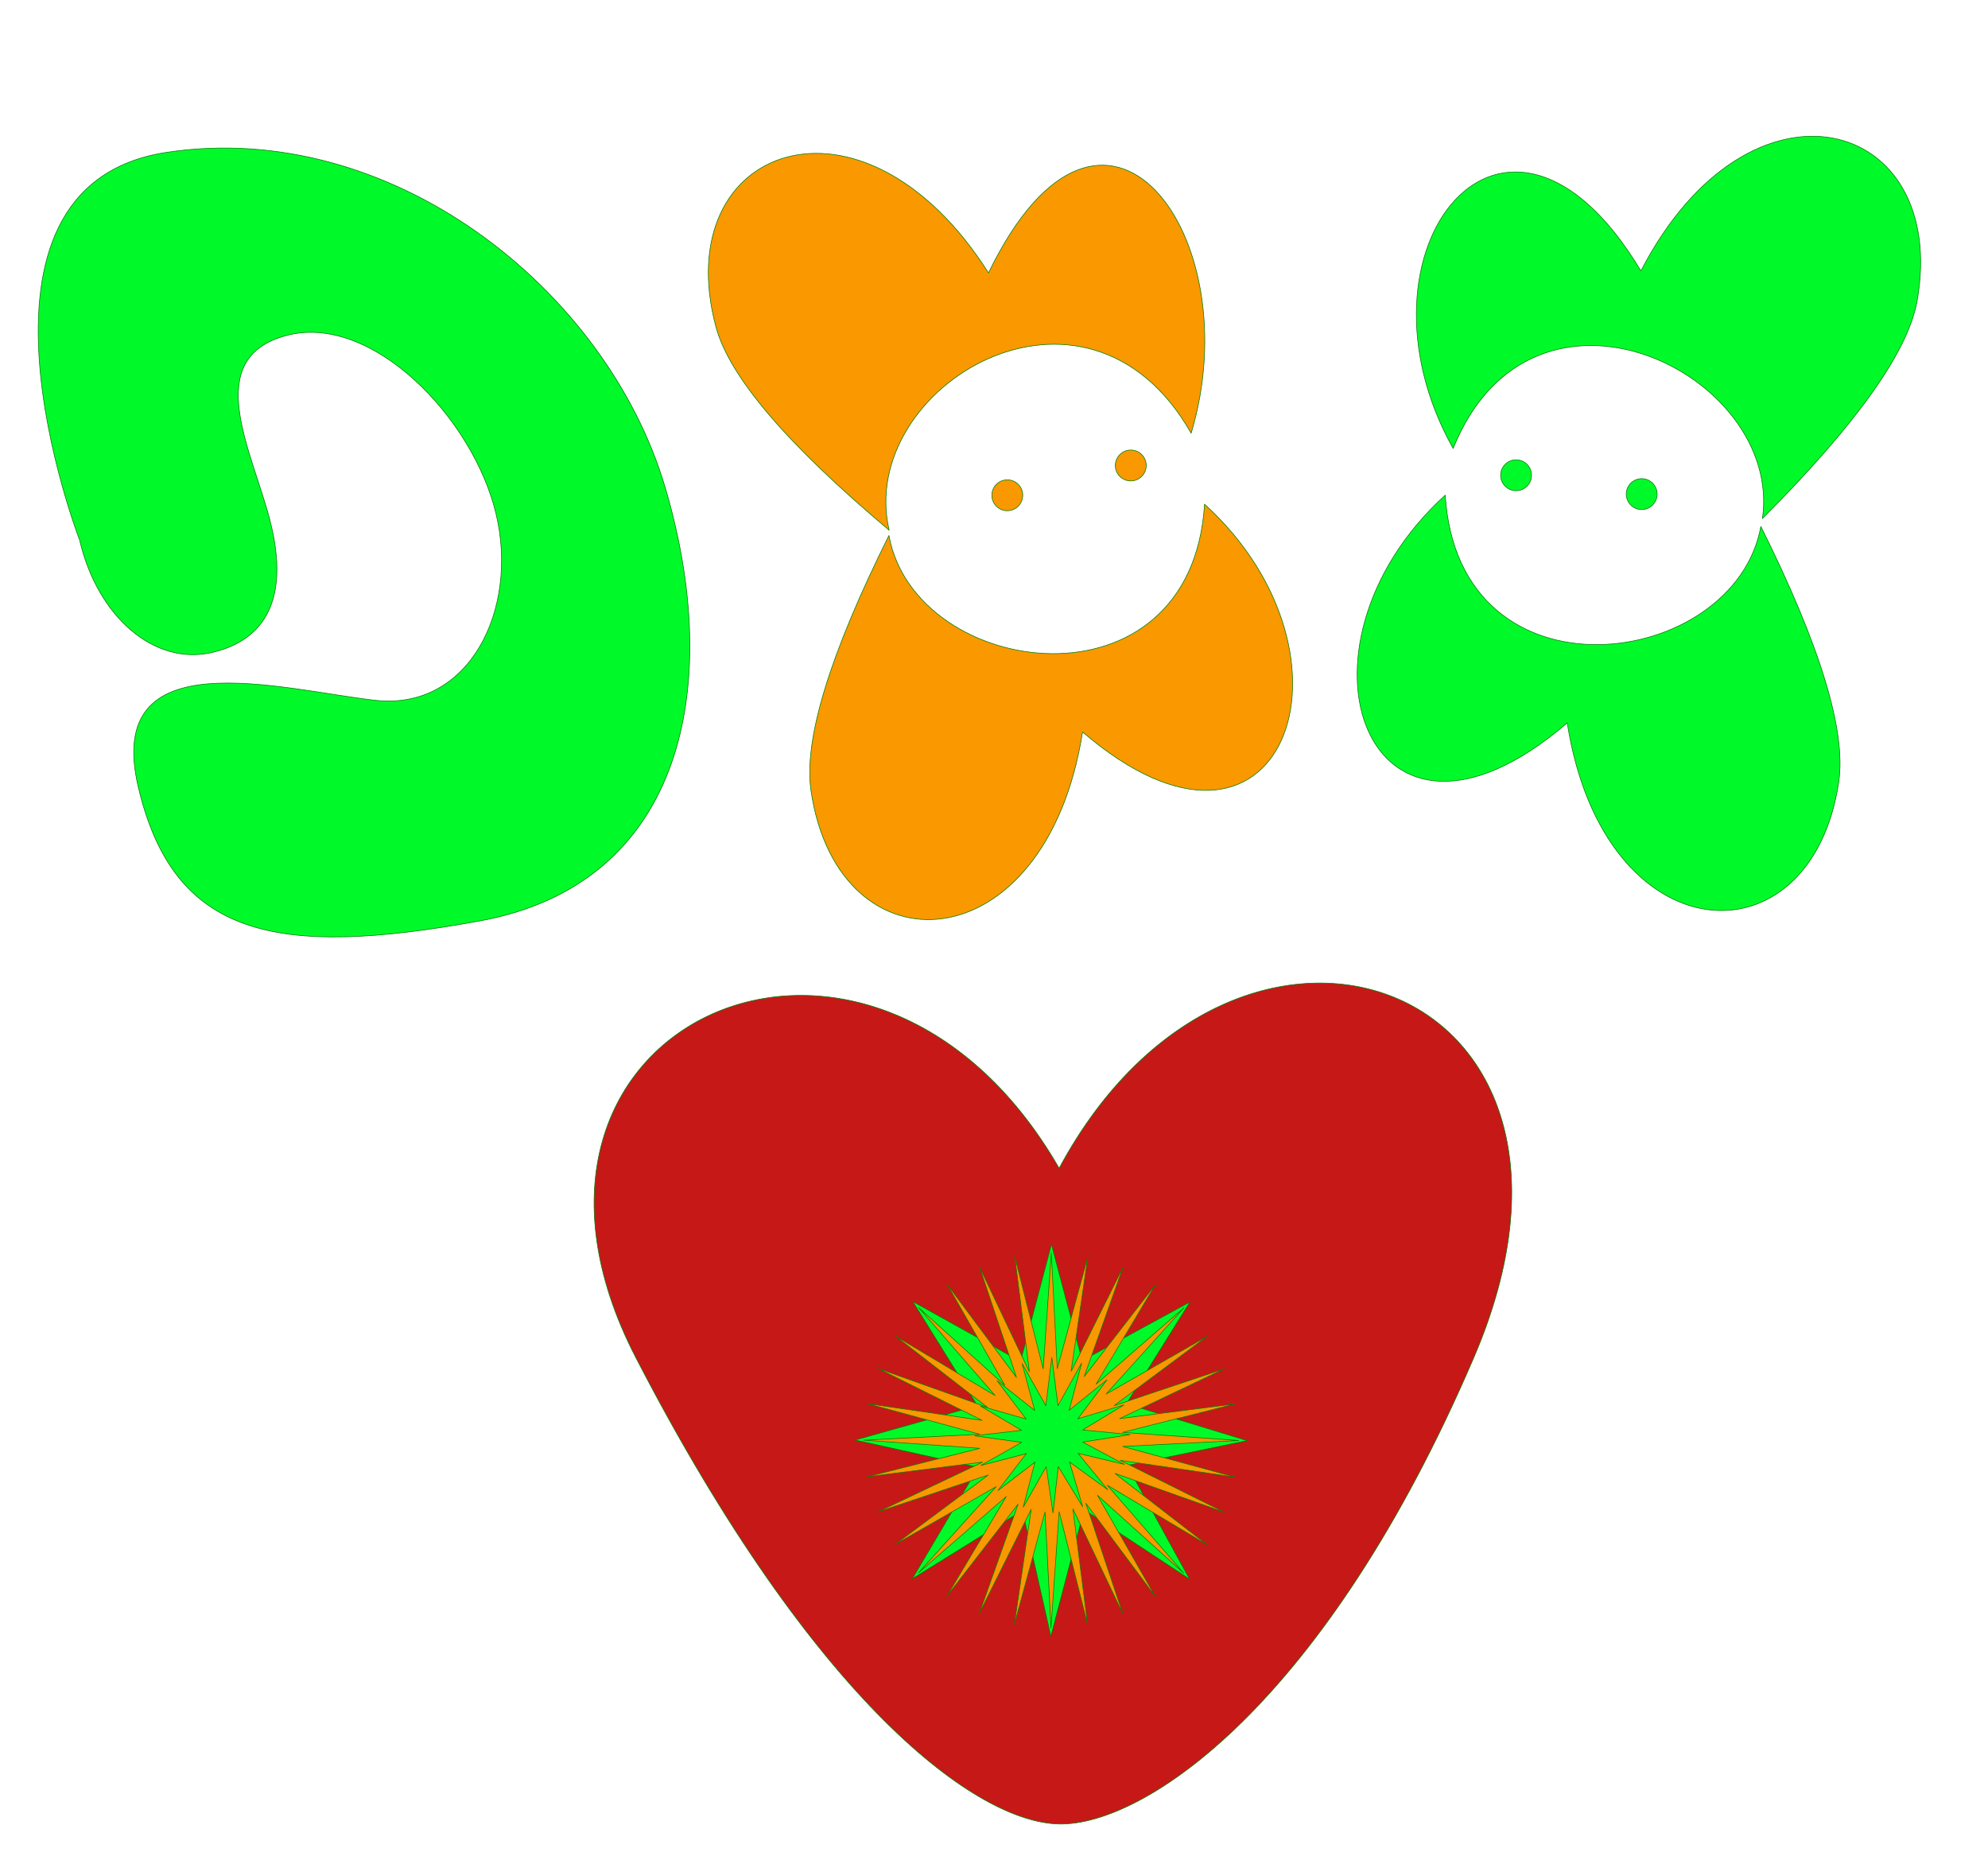
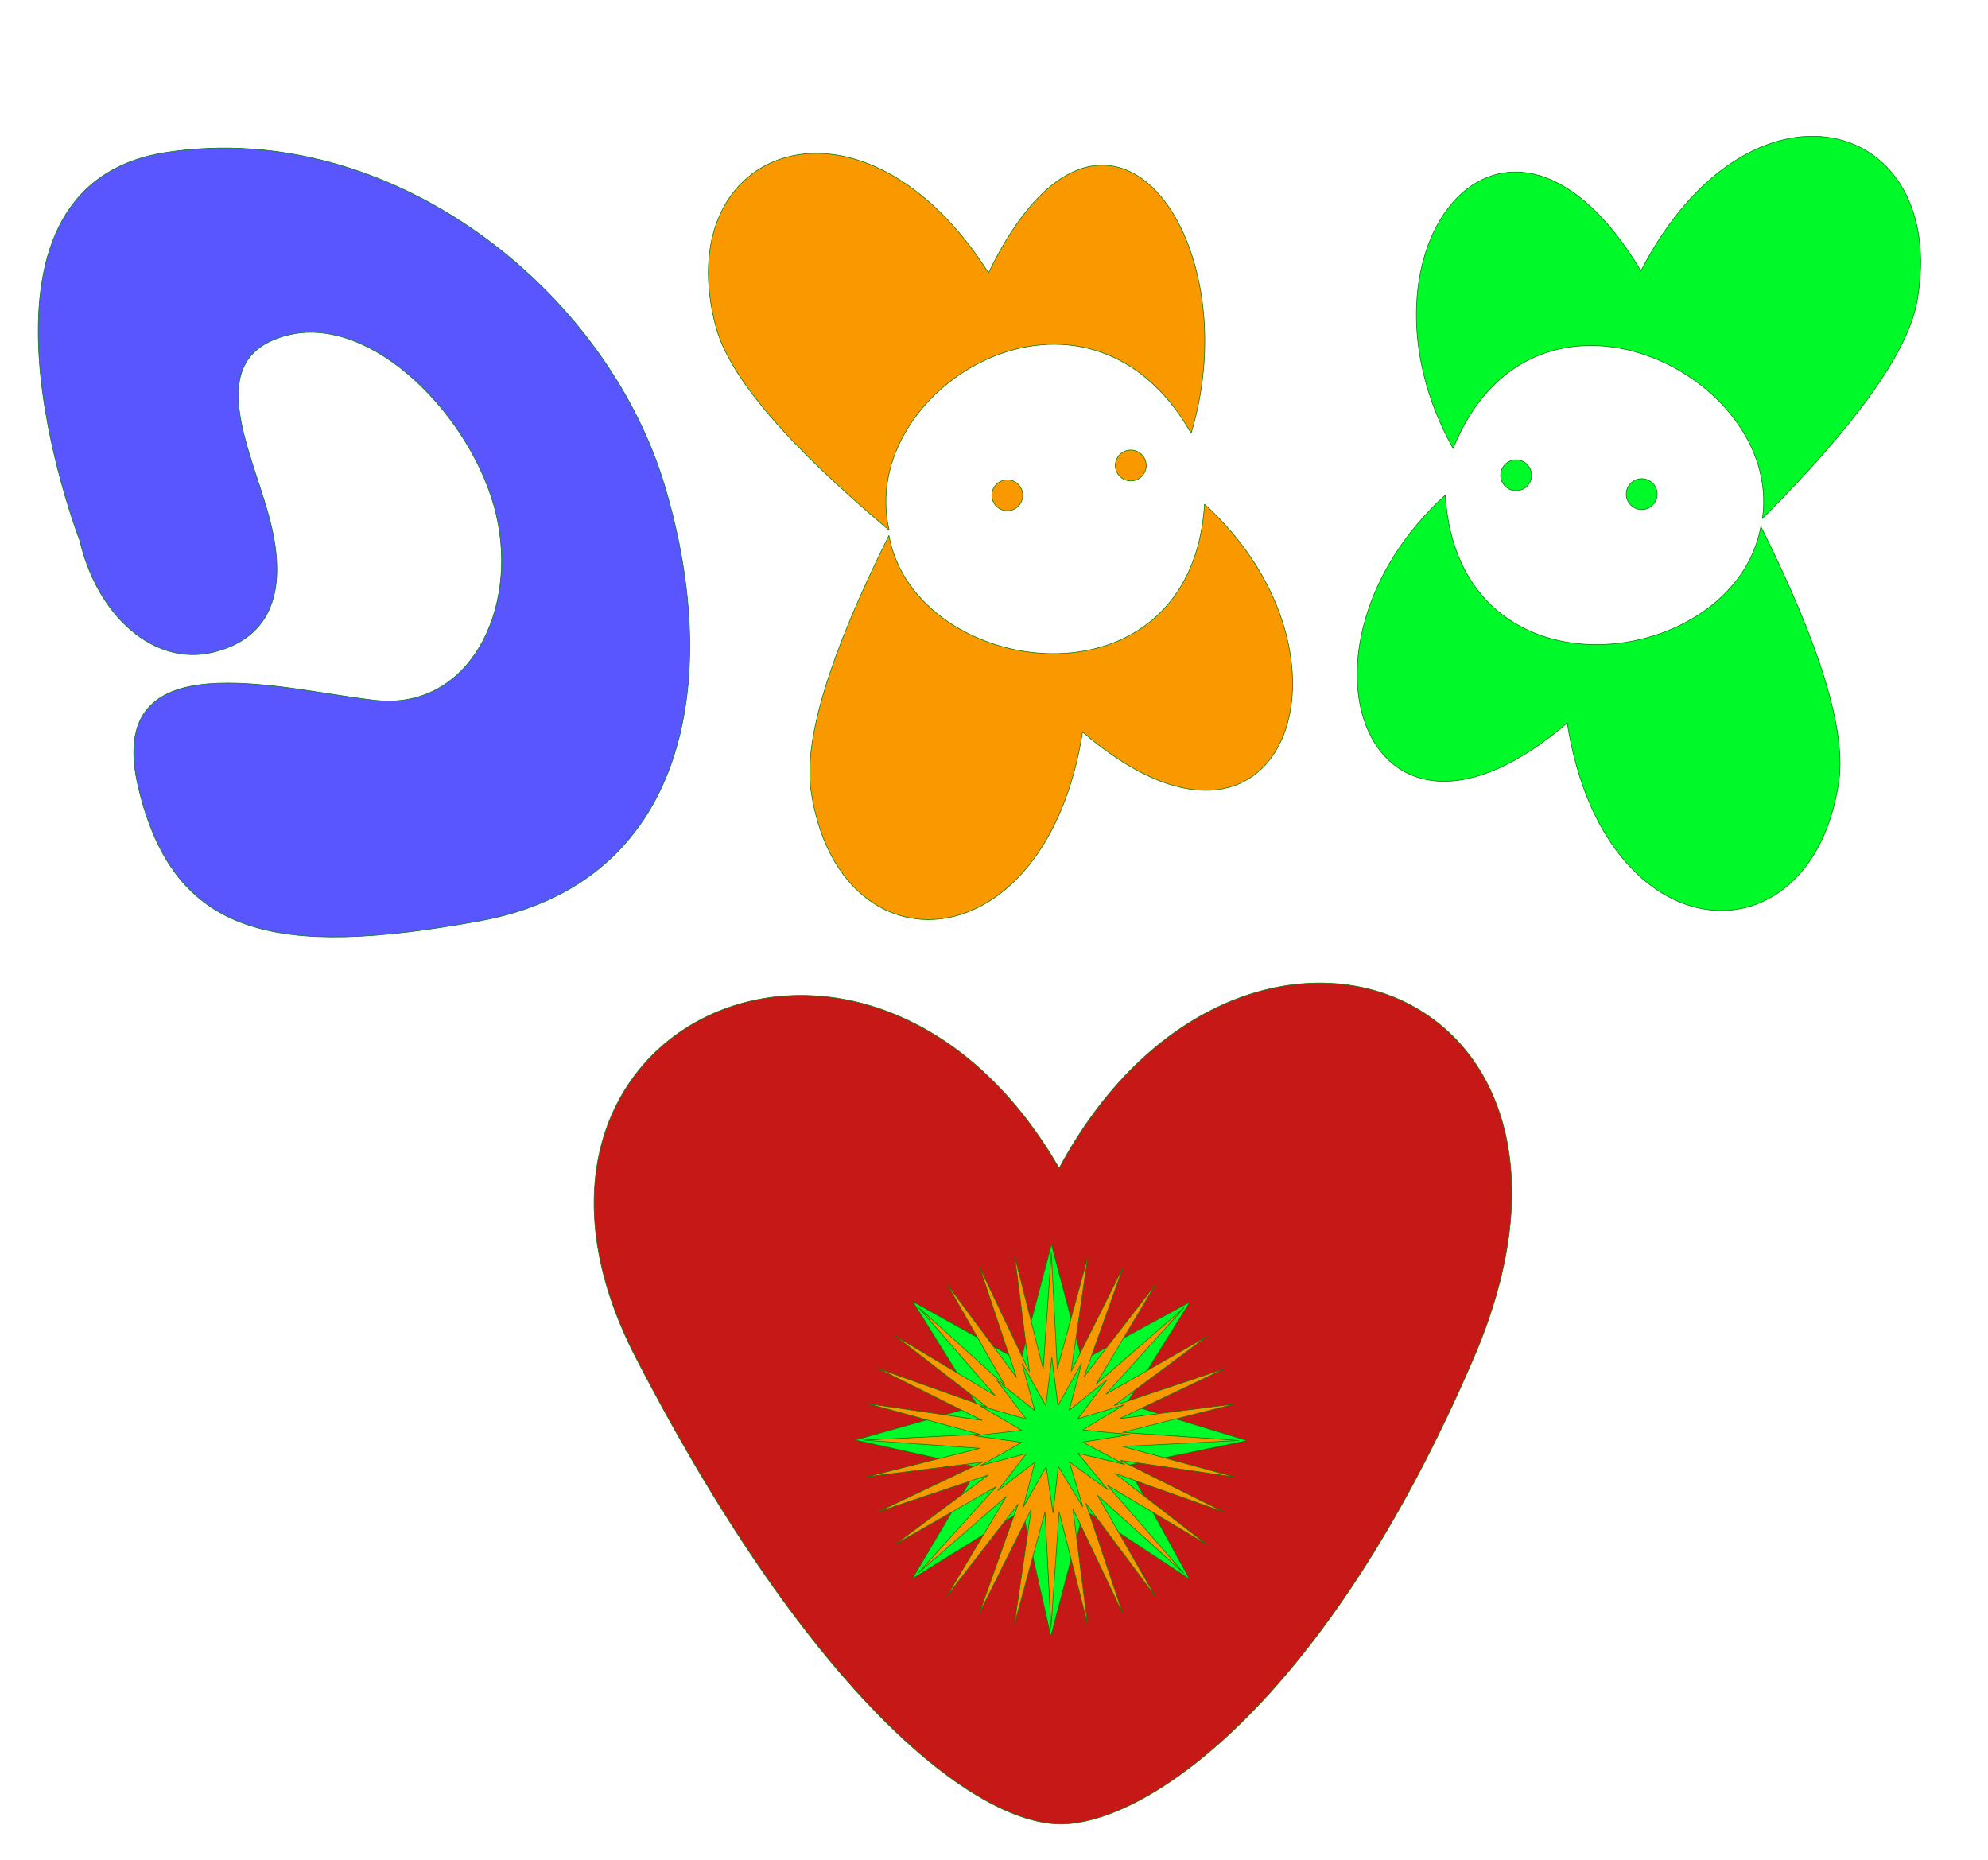
<svg xmlns="http://www.w3.org/2000/svg" width="100%" height="100%" version="1.1" style="stroke-linecap: round; stroke-linejoin: round; stroke-miterlimit: 20; " viewBox="-1864.323 -465.452 6432.756 6017.82">
-   <defs id="SvgjsDefs9968">
+   <defs id="SvgjsDefs96449">
    <locks id="locks">P-08-06a659:0,P-08-06a659:3</locks>
  </defs>
  <path id="P-dd-6c5152" d="M2520.601 223.942C3045.994 -999.602 1753.957 -1459.469 1179.098 -389.643C565.727 -1454.777 -749.809 -857.466 -190.318 223.942C389.444 1344.534 912.239 1727.533 1179.098 1732.411C1456.482 1737.482 2039.921 1343.356 2520.601 223.942 " style="stroke: rgb(0, 126, 2); stroke-opacity: 1; stroke-width: 2px; fill: rgb(199, 24, 24); fill-opacity: 1;" transform="matrix(1,0,0,1,383.7537,3704.182)" />
  <g id="G-34-5cc37a" transform="matrix(1,0,0,1,-188.2631,1262.889)">
    <polygon id="P-ae-c7e194" points="-2534.509,-2143.677 -2186.039,-2333.575 -2391.529,-2004.283 -2001.017,-1884.995 -2388.994,-1804.615 -2187.381,-1436.97 -2528.388,-1661.635 -2635.961,-1251.948 -2728.056,-1659.099 -3083.985,-1438.312 -2871.035,-1798.493 -3269.008,-1886.892 -2873.571,-1998.161 -3082.644,-2334.916 -2734.177,-2141.141 -2634.064,-2519.938" style="stroke: rgb(0, 126, 2); stroke-opacity: 1; stroke-width: 2px; fill: rgb(0, 250, 41); fill-opacity: 1;" transform="matrix(1,0,0,1,4360.285,4818.159)" />
    <polygon id="P-17-35c2d7" points="-1877.651,-1400.374 -1778.451,-1764.02 -1832.808,-1392.054 -1664.574,-1729.361 -1790.449,-1375.146 -1559.647,-1673.152 -1752.204,-1350.299 -1467.701,-1597.553 -1719.541,-1318.468 -1392.272,-1505.468 -1693.715,-1280.876 -1336.257,-1400.439 -1675.719,-1238.968 -1301.809,-1286.498 -1666.245,-1194.354 -1290.25,-1168.026 -1665.657,-1148.75 -1302.027,-1049.576 -1673.976,-1103.907 -1336.685,-935.7 -1690.885,-1061.549 -1392.895,-830.774 -1715.733,-1023.303 -1468.493,-738.828 -1747.564,-990.64 -1560.578,-663.399 -1785.156,-964.814 -1665.608,-607.383 -1827.063,-946.818 -1779.549,-572.937 -1871.677,-937.344 -1898.02,-561.377 -1917.281,-936.756 -2016.469,-573.153 -1962.124,-945.076 -2130.346,-607.811 -2004.483,-961.984 -2235.273,-664.02 -2042.728,-986.831 -2327.218,-739.62 -2075.391,-1018.663 -2402.647,-831.703 -2101.217,-1056.255 -2458.663,-936.735 -2119.213,-1098.162 -2493.112,-1050.674 -2128.687,-1142.776 -2504.67,-1169.147 -2129.275,-1188.38 -2492.893,-1287.596 -2120.955,-1233.223 -2458.234,-1401.473 -2104.047,-1275.582 -2402.025,-1506.4 -2079.2,-1313.827 -2326.426,-1598.345 -2047.369,-1346.49 -2234.342,-1673.774 -2009.776,-1372.316 -2129.313,-1729.79 -1967.869,-1390.312 -2015.371,-1764.238 -1923.255,-1399.786 -1896.9,-1775.797" style="stroke: rgb(0, 126, 2); stroke-opacity: 1; stroke-width: 2px; fill: rgb(250, 152, 0); fill-opacity: 1;" transform="matrix(1,0,0,1,3622.731,4100.805)" />
    <polygon id="P-ec-bb970a" points="-2649.843,-2038.771 -2573.358,-2176.329 -2613.56,-2023.982 -2491.392,-2122.44 -2585.698,-1996.433 -2436.291,-2041.284 -2570.5,-1960.32 -2416.435,-1945.22 -2570.278,-1921.138 -2434.86,-1848.871 -2585.067,-1884.855 -2488.748,-1766.904 -2612.615,-1856.993 -2569.905,-1711.802 -2648.729,-1841.794 -2665.969,-1691.949 -2687.911,-1841.572 -2762.319,-1710.371 -2724.194,-1856.361 -2844.285,-1764.262 -2752.056,-1883.91 -2899.387,-1845.418 -2767.255,-1920.024 -2919.24,-1941.482 -2767.477,-1959.205 -2900.816,-2037.831 -2752.687,-1995.489 -2846.927,-2119.797 -2725.139,-2023.351 -2765.771,-2174.899 -2689.025,-2038.55 -2669.706,-2194.751" style="stroke: rgb(0, 126, 2); stroke-opacity: 1; stroke-width: 2px; fill: rgb(0, 250, 41); fill-opacity: 1;" transform="matrix(1,0,0,1,4397.13,4858.934)" />
  </g>
  <g id="G-02-7a681c" transform="matrix(1,0,0,1,60.0896,110.9642)">
    <path id="P-10-7048cd" d="M1973.069 -453.516C2078.797 -1050.556 1431.159 -1230.396 1079.352 -550.689C641.209 -1282.277 112.406 -618.12 471.77 23.677C729.815 -615.337 1539.672 -219.183 1472.691 250.521Q1929.552 -207.783 1973.069 -453.516 " style="stroke: rgb(0, 126, 2); stroke-opacity: 1; stroke-width: 2px; fill: rgb(0, 250, 41); fill-opacity: 1;" transform="matrix(1,0,0,1,2305.838,850.8907)" />
    <circle id="C-fe-6f5f28" r="50" cx="0" cy="0" style="stroke: rgb(0, 126, 2); stroke-opacity: 1; stroke-width: 2px; fill: rgb(0, 250, 41); fill-opacity: 1;" transform="matrix(1,0,0,1,2981.328,961.4176)" />
    <circle id="C-49-e75eca" r="50" cx="0" cy="0" style="stroke: rgb(0, 126, 2); stroke-opacity: 1; stroke-width: 2px; fill: rgb(0, 250, 41); fill-opacity: 1;" transform="matrix(1,0,0,1,3387.795,1022.387)" />
    <path id="P-34-9487b7" d="M1996.35 25.596C1907.859 625.433 1236.585 591.25 1117.766 -164.826C470.764 390.673 179.114 -406.621 722.985 -901.848C765.721 -214.026 1659.293 -333.761 1744.277 -800.543Q2032.772 -221.289 1996.35 25.596 " style="stroke: rgb(0, 126, 2); stroke-opacity: 1; stroke-width: 2px; fill: rgb(0, 250, 41); fill-opacity: 1;" transform="matrix(1,0,0,1,2029.073,1927.584)" />
  </g>
  <g id="G-76-b19e78">
    <path id="P-a0-be930a" d="M357.095 -383.6C199.329 -969.044 828.665 -1205.08 1238.821 -558.905C1611.004 -1326.154 2086.89 -677.921 1894.509 -40.132C1553.783 -639.158 809.401 -188.244 917.385 273.76Q422.03 -142.639 357.095 -383.6 " style="stroke: rgb(0, 126, 2); stroke-opacity: 1; stroke-width: 2px; fill: rgb(250, 152, 0); fill-opacity: 1;" transform="matrix(1,0,0,1,95.42911,976.4296)" />
    <circle id="C-89-84bf2c" r="50" cx="0" cy="0" style="stroke: rgb(0, 126, 2); stroke-opacity: 1; stroke-width: 2px; fill: rgb(250, 152, 0); fill-opacity: 1;" transform="matrix(1,0,0,1,1794.632,1040.706)" />
    <circle id="C-98-f6c926" r="50" cx="0" cy="0" style="stroke: rgb(0, 126, 2); stroke-opacity: 1; stroke-width: 2px; fill: rgb(250, 152, 0); fill-opacity: 1;" transform="matrix(1,0,0,1,1395.093,1137.147)" />
    <path id="P-da-17e20e" d="M442.111 25.596C530.603 625.433 1201.877 591.25 1320.696 -164.826C1967.698 390.673 2259.348 -406.621 1715.476 -901.848C1672.74 -214.026 779.168 -333.761 694.184 -800.543Q405.69 -221.289 442.111 25.596 " style="stroke: rgb(0, 126, 2); stroke-opacity: 1; stroke-width: 2px; fill: rgb(250, 152, 0); fill-opacity: 1;" transform="matrix(1,0,0,1,317.8861,2067.846)" />
  </g>
-   <path id="P-7f-a4f347" d="M-3477.576 1717.177S-3920.843 571.59 -3195.496 462.213S-1773.587 905.48 -1583.615 1544.476S-1520.291 2828.224 -2182.314 2949.115S-3172.469 3000.925 -3287.604 2517.361S-2827.066 2200.742 -2521.96 2235.282S-2055.666 1941.689 -2130.503 1630.826S-2533.474 980.317 -2809.796 1055.155S-2919.174 1429.341 -2861.607 1653.853S-2855.85 2033.797 -3045.822 2079.85S-3420.008 1964.716 -3477.576 1717.177 " style="stroke: rgb(0, 126, 2); stroke-opacity: 1; stroke-width: 2px; fill: rgb(0, 250, 41); fill-opacity: 1;" transform="matrix(1,0,0,1,1871.047,-434.7802)" />
+   <path id="P-7f-a4f347" d="M-3477.576 1717.177S-3920.843 571.59 -3195.496 462.213S-1773.587 905.48 -1583.615 1544.476S-1520.291 2828.224 -2182.314 2949.115S-3172.469 3000.925 -3287.604 2517.361S-2827.066 2200.742 -2521.96 2235.282S-2055.666 1941.689 -2130.503 1630.826S-2533.474 980.317 -2809.796 1055.155S-2919.174 1429.341 -2861.607 1653.853S-2855.85 2033.797 -3045.822 2079.85S-3420.008 1964.716 -3477.576 1717.177 " style="stroke: rgb(0, 126, 2); stroke-opacity: 1; stroke-width: 2px; fill: rgb(89, 86, 255); fill-opacity: 1;" transform="matrix(1,0,0,1,1871.047,-434.7802)" />
</svg>
